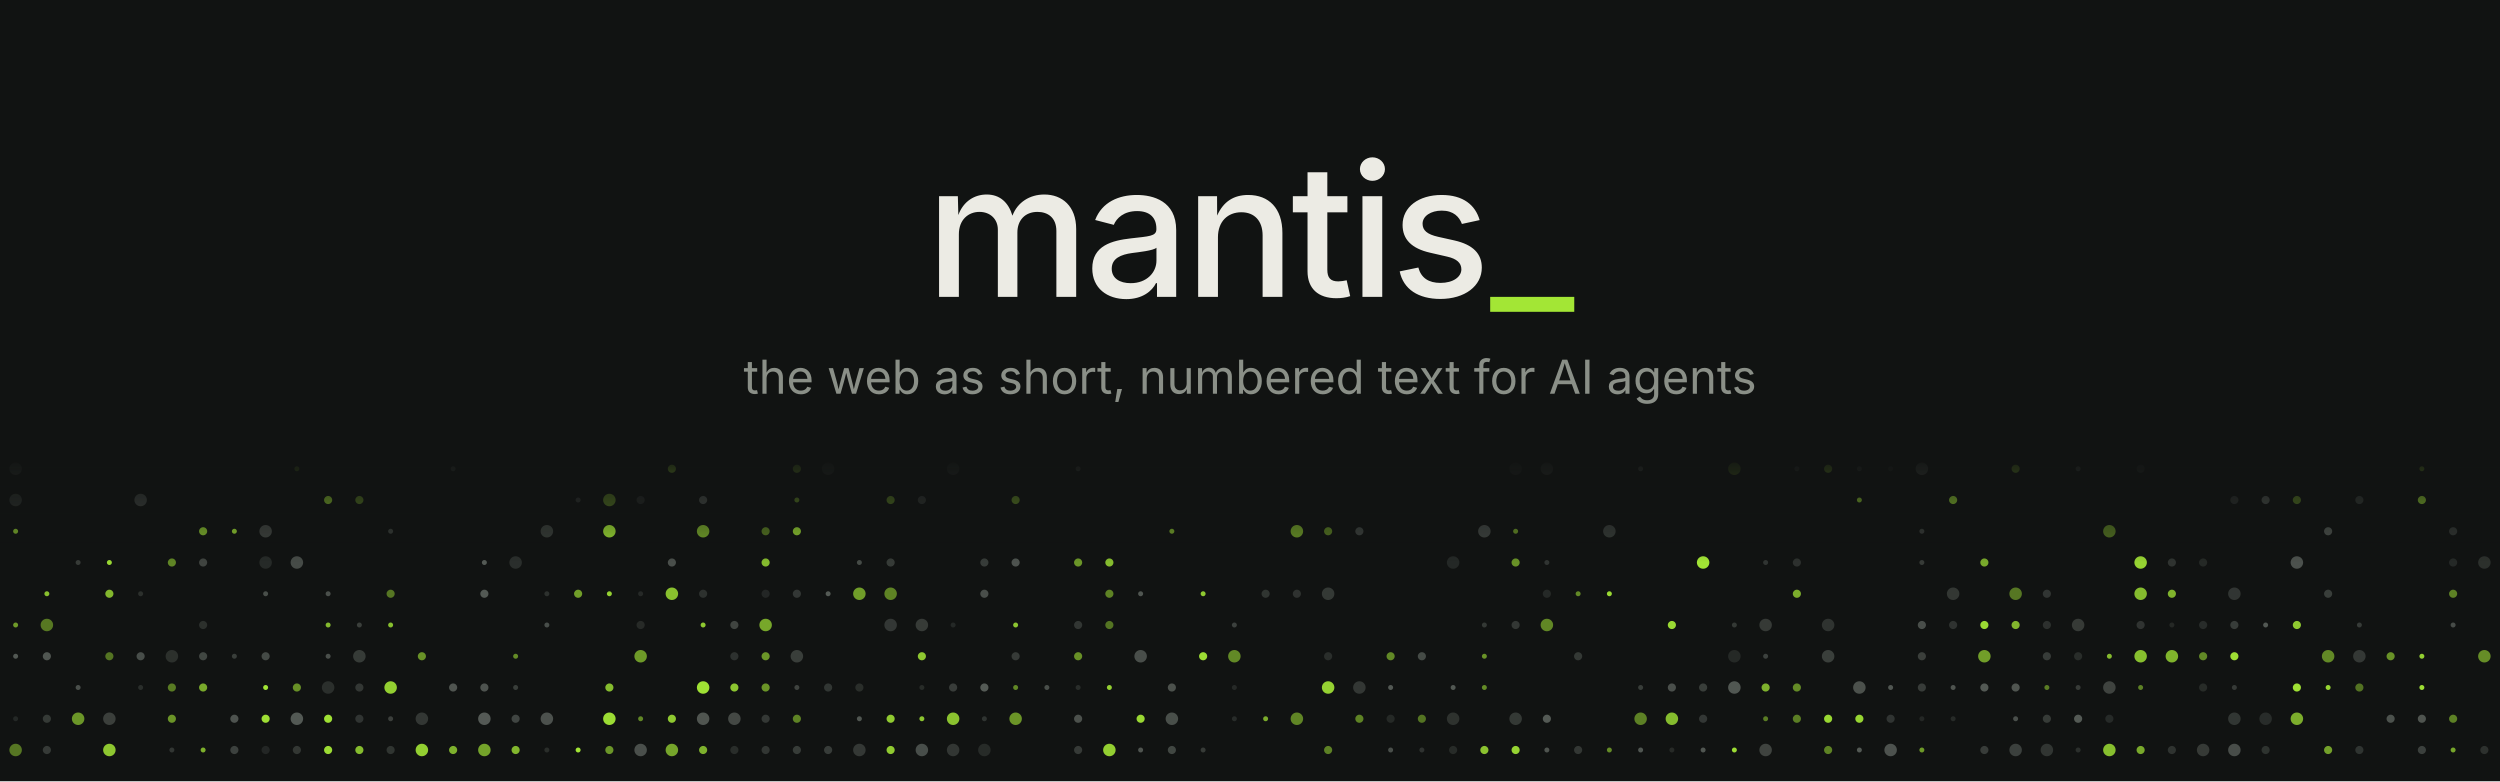
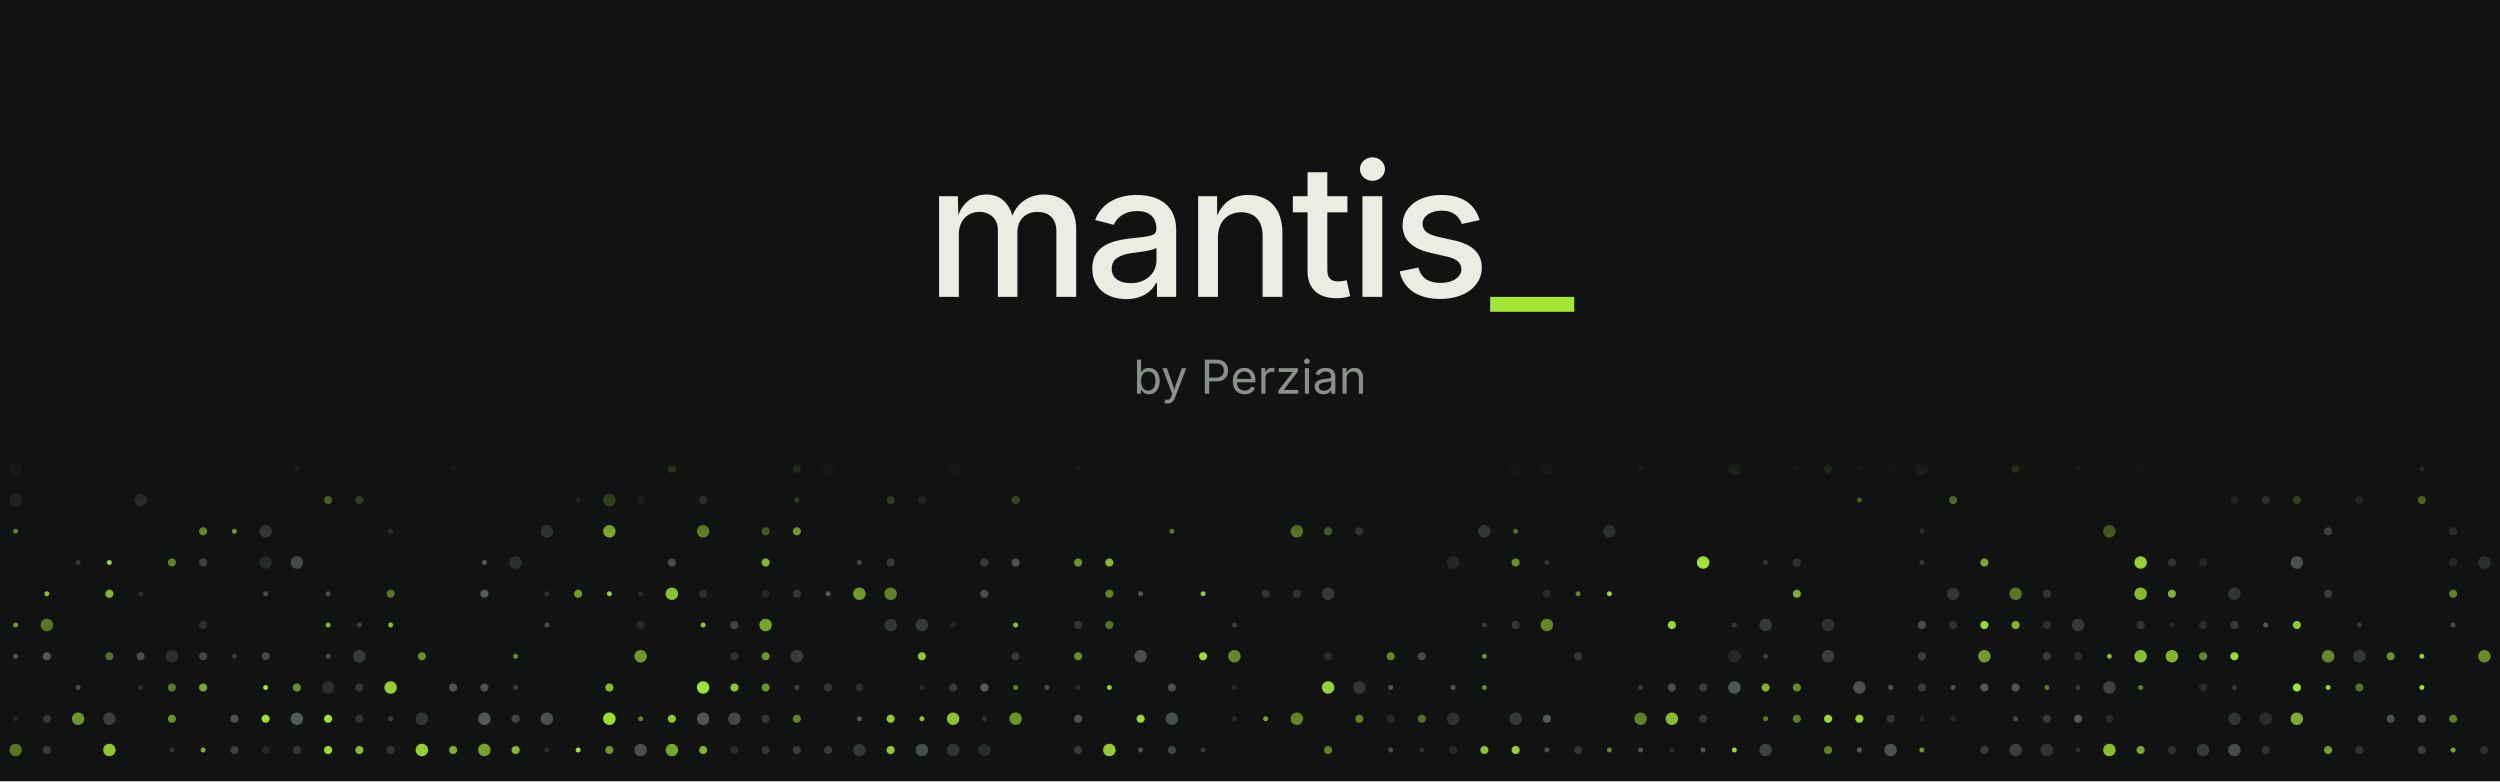
<svg xmlns="http://www.w3.org/2000/svg" viewBox="0 0 1600 500" width="1600" height="500">
  <rect width="1600" height="500" fill="#111312" />
  <defs>
    <linearGradient id="f" x1="0" y1="0" x2="0" y2="1">
      <stop offset="0" stop-color="#111312" />
      <stop offset="1" stop-color="#111312" stop-opacity="0" />
    </linearGradient>
  </defs>
  <circle cx="10" cy="300" r="4" fill="#3A3F3B" opacity="0.85" />
  <circle cx="190" cy="300" r="1.6" fill="#A3E635" opacity="0.48" />
  <circle cx="290" cy="300" r="1.6" fill="#565C57" opacity="0.77" />
  <circle cx="430" cy="300" r="2.6" fill="#A3E635" opacity="0.97" />
  <circle cx="510" cy="300" r="2.6" fill="#A3E635" opacity="0.68" />
  <circle cx="530" cy="300" r="4" fill="#3A3F3B" opacity="0.64" />
  <circle cx="610" cy="300" r="4" fill="#3A3F3B" opacity="0.68" />
  <circle cx="690" cy="300" r="1.6" fill="#565C57" opacity="0.80" />
  <circle cx="970" cy="300" r="4" fill="#3A3F3B" opacity="0.53" />
  <circle cx="990" cy="300" r="4" fill="#565C57" opacity="0.53" />
  <circle cx="1050" cy="300" r="1.6" fill="#565C57" opacity="0.95" />
  <circle cx="1110" cy="300" r="4" fill="#A3E635" opacity="0.45" />
  <circle cx="1150" cy="300" r="1.6" fill="#3A3F3B" opacity="0.94" />
  <circle cx="1170" cy="300" r="2.6" fill="#A3E635" opacity="0.72" />
  <circle cx="1190" cy="300" r="1.6" fill="#3A3F3B" opacity="0.95" />
  <circle cx="1210" cy="300" r="1.6" fill="#3A3F3B" opacity="0.57" />
  <circle cx="1230" cy="300" r="4" fill="#565C57" opacity="0.84" />
  <circle cx="1290" cy="300" r="2.6" fill="#A3E635" opacity="0.83" />
  <circle cx="1330" cy="300" r="1.6" fill="#565C57" opacity="0.87" />
  <circle cx="1370" cy="300" r="2.6" fill="#3A3F3B" opacity="0.67" />
  <circle cx="1550" cy="300" r="1.6" fill="#A3E635" opacity="0.80" />
  <circle cx="10" cy="320" r="4" fill="#3A3F3B" opacity="0.76" />
  <circle cx="90" cy="320" r="4" fill="#565C57" opacity="0.74" />
  <circle cx="210" cy="320" r="2.6" fill="#A3E635" opacity="0.85" />
  <circle cx="230" cy="320" r="2.6" fill="#A3E635" opacity="0.49" />
  <circle cx="370" cy="320" r="1.6" fill="#565C57" opacity="0.47" />
  <circle cx="390" cy="320" r="4" fill="#A3E635" opacity="0.50" />
  <circle cx="410" cy="320" r="2.6" fill="#3A3F3B" opacity="0.56" />
  <circle cx="450" cy="320" r="2.6" fill="#565C57" opacity="0.88" />
  <circle cx="510" cy="320" r="1.6" fill="#A3E635" opacity="0.53" />
  <circle cx="570" cy="320" r="2.6" fill="#A3E635" opacity="0.49" />
  <circle cx="590" cy="320" r="2.6" fill="#565C57" opacity="0.49" />
  <circle cx="650" cy="320" r="2.6" fill="#A3E635" opacity="0.58" />
  <circle cx="1190" cy="320" r="1.6" fill="#A3E635" opacity="0.86" />
  <circle cx="1250" cy="320" r="2.6" fill="#A3E635" opacity="0.95" />
  <circle cx="1430" cy="320" r="2.6" fill="#3A3F3B" opacity="0.77" />
  <circle cx="1450" cy="320" r="2.6" fill="#565C57" opacity="0.93" />
  <circle cx="1470" cy="320" r="2.6" fill="#A3E635" opacity="0.52" />
  <circle cx="1510" cy="320" r="2.6" fill="#3A3F3B" opacity="0.97" />
  <circle cx="1550" cy="320" r="2.6" fill="#A3E635" opacity="0.90" />
  <circle cx="10" cy="340" r="1.6" fill="#A3E635" opacity="0.75" />
  <circle cx="130" cy="340" r="2.6" fill="#A3E635" opacity="0.77" />
  <circle cx="150" cy="340" r="1.6" fill="#A3E635" opacity="0.90" />
  <circle cx="170" cy="340" r="4" fill="#565C57" opacity="0.67" />
  <circle cx="250" cy="340" r="1.6" fill="#3A3F3B" opacity="0.93" />
  <circle cx="350" cy="340" r="4" fill="#3A3F3B" opacity="0.97" />
  <circle cx="390" cy="340" r="4" fill="#A3E635" opacity="0.97" />
  <circle cx="450" cy="340" r="4" fill="#A3E635" opacity="0.71" />
  <circle cx="490" cy="340" r="2.6" fill="#A3E635" opacity="0.48" />
  <circle cx="510" cy="340" r="2.6" fill="#A3E635" opacity="0.89" />
  <circle cx="750" cy="340" r="1.6" fill="#A3E635" opacity="0.69" />
  <circle cx="830" cy="340" r="4" fill="#A3E635" opacity="0.64" />
  <circle cx="850" cy="340" r="2.6" fill="#A3E635" opacity="0.48" />
  <circle cx="870" cy="340" r="2.6" fill="#565C57" opacity="0.63" />
  <circle cx="950" cy="340" r="4" fill="#565C57" opacity="0.69" />
  <circle cx="970" cy="340" r="1.6" fill="#A3E635" opacity="0.59" />
  <circle cx="1030" cy="340" r="4" fill="#3A3F3B" opacity="0.93" />
  <circle cx="1230" cy="340" r="1.6" fill="#3A3F3B" opacity="0.91" />
  <circle cx="1350" cy="340" r="4" fill="#A3E635" opacity="0.46" />
  <circle cx="1490" cy="340" r="2.6" fill="#565C57" opacity="0.86" />
  <circle cx="1570" cy="340" r="2.6" fill="#3A3F3B" opacity="0.79" />
  <circle cx="50" cy="360" r="1.6" fill="#565C57" opacity="0.54" />
  <circle cx="70" cy="360" r="1.6" fill="#A3E635" opacity="0.93" />
  <circle cx="110" cy="360" r="2.6" fill="#A3E635" opacity="0.54" />
  <circle cx="130" cy="360" r="2.6" fill="#565C57" opacity="0.67" />
  <circle cx="170" cy="360" r="4" fill="#3A3F3B" opacity="0.52" />
  <circle cx="190" cy="360" r="4" fill="#565C57" opacity="0.77" />
  <circle cx="310" cy="360" r="1.6" fill="#565C57" opacity="0.98" />
  <circle cx="330" cy="360" r="4" fill="#3A3F3B" opacity="0.62" />
  <circle cx="430" cy="360" r="2.6" fill="#565C57" opacity="0.83" />
  <circle cx="490" cy="360" r="2.6" fill="#A3E635" opacity="0.79" />
  <circle cx="550" cy="360" r="1.6" fill="#565C57" opacity="0.76" />
  <circle cx="570" cy="360" r="2.6" fill="#3A3F3B" opacity="0.92" />
  <circle cx="630" cy="360" r="2.6" fill="#565C57" opacity="0.56" />
  <circle cx="650" cy="360" r="2.6" fill="#565C57" opacity="0.88" />
  <circle cx="690" cy="360" r="2.6" fill="#A3E635" opacity="0.62" />
  <circle cx="710" cy="360" r="2.6" fill="#A3E635" opacity="0.80" />
  <circle cx="930" cy="360" r="4" fill="#3A3F3B" opacity="0.47" />
  <circle cx="970" cy="360" r="2.6" fill="#A3E635" opacity="0.60" />
  <circle cx="990" cy="360" r="1.6" fill="#565C57" opacity="0.46" />
  <circle cx="1090" cy="360" r="4" fill="#A3E635" opacity="0.99" />
  <circle cx="1130" cy="360" r="1.6" fill="#565C57" opacity="0.46" />
  <circle cx="1150" cy="360" r="2.6" fill="#3A3F3B" opacity="0.67" />
  <circle cx="1230" cy="360" r="1.6" fill="#565C57" opacity="0.54" />
  <circle cx="1270" cy="360" r="2.6" fill="#A3E635" opacity="0.71" />
  <circle cx="1370" cy="360" r="4" fill="#A3E635" opacity="0.91" />
  <circle cx="1390" cy="360" r="2.6" fill="#3A3F3B" opacity="0.73" />
  <circle cx="1410" cy="360" r="2.6" fill="#3A3F3B" opacity="0.49" />
  <circle cx="1470" cy="360" r="4" fill="#565C57" opacity="0.85" />
  <circle cx="1570" cy="360" r="2.6" fill="#3A3F3B" opacity="0.50" />
  <circle cx="1590" cy="360" r="4" fill="#3A3F3B" opacity="0.65" />
  <circle cx="30" cy="380" r="1.6" fill="#A3E635" opacity="0.82" />
  <circle cx="70" cy="380" r="2.6" fill="#A3E635" opacity="0.78" />
  <circle cx="90" cy="380" r="1.6" fill="#3A3F3B" opacity="0.65" />
  <circle cx="170" cy="380" r="1.6" fill="#565C57" opacity="0.81" />
  <circle cx="210" cy="380" r="1.6" fill="#565C57" opacity="0.83" />
  <circle cx="250" cy="380" r="2.6" fill="#A3E635" opacity="0.47" />
  <circle cx="310" cy="380" r="2.6" fill="#565C57" opacity="0.95" />
  <circle cx="350" cy="380" r="1.6" fill="#3A3F3B" opacity="0.68" />
  <circle cx="370" cy="380" r="2.6" fill="#A3E635" opacity="0.66" />
  <circle cx="390" cy="380" r="1.6" fill="#A3E635" opacity="0.90" />
  <circle cx="410" cy="380" r="1.6" fill="#3A3F3B" opacity="0.51" />
  <circle cx="430" cy="380" r="4" fill="#A3E635" opacity="0.82" />
  <circle cx="450" cy="380" r="2.6" fill="#3A3F3B" opacity="0.68" />
  <circle cx="490" cy="380" r="2.6" fill="#3A3F3B" opacity="0.45" />
  <circle cx="510" cy="380" r="2.6" fill="#565C57" opacity="0.50" />
  <circle cx="530" cy="380" r="1.6" fill="#565C57" opacity="0.97" />
  <circle cx="550" cy="380" r="4" fill="#A3E635" opacity="0.65" />
  <circle cx="570" cy="380" r="4" fill="#A3E635" opacity="0.53" />
  <circle cx="630" cy="380" r="2.6" fill="#565C57" opacity="0.82" />
  <circle cx="710" cy="380" r="2.6" fill="#A3E635" opacity="0.53" />
  <circle cx="730" cy="380" r="1.6" fill="#565C57" opacity="0.92" />
  <circle cx="770" cy="380" r="1.6" fill="#A3E635" opacity="0.86" />
  <circle cx="810" cy="380" r="2.6" fill="#3A3F3B" opacity="0.76" />
  <circle cx="830" cy="380" r="2.6" fill="#3A3F3B" opacity="0.72" />
  <circle cx="850" cy="380" r="4" fill="#3A3F3B" opacity="0.87" />
  <circle cx="990" cy="380" r="2.6" fill="#3A3F3B" opacity="0.50" />
  <circle cx="1010" cy="380" r="1.6" fill="#A3E635" opacity="0.56" />
  <circle cx="1030" cy="380" r="1.6" fill="#A3E635" opacity="0.94" />
  <circle cx="1150" cy="380" r="2.6" fill="#A3E635" opacity="0.73" />
  <circle cx="1250" cy="380" r="4" fill="#3A3F3B" opacity="0.82" />
  <circle cx="1290" cy="380" r="4" fill="#A3E635" opacity="0.47" />
  <circle cx="1310" cy="380" r="2.6" fill="#565C57" opacity="0.47" />
  <circle cx="1370" cy="380" r="4" fill="#A3E635" opacity="0.80" />
  <circle cx="1390" cy="380" r="2.6" fill="#A3E635" opacity="0.76" />
  <circle cx="1430" cy="380" r="4" fill="#565C57" opacity="0.47" />
  <circle cx="1490" cy="380" r="2.6" fill="#3A3F3B" opacity="0.98" />
  <circle cx="1570" cy="380" r="2.6" fill="#A3E635" opacity="0.52" />
  <circle cx="10" cy="400" r="1.6" fill="#A3E635" opacity="0.64" />
  <circle cx="30" cy="400" r="4" fill="#A3E635" opacity="0.48" />
  <circle cx="130" cy="400" r="2.6" fill="#3A3F3B" opacity="0.65" />
  <circle cx="210" cy="400" r="1.6" fill="#A3E635" opacity="0.79" />
  <circle cx="230" cy="400" r="1.6" fill="#565C57" opacity="0.60" />
  <circle cx="250" cy="400" r="1.6" fill="#A3E635" opacity="0.81" />
  <circle cx="350" cy="400" r="1.6" fill="#565C57" opacity="0.80" />
  <circle cx="410" cy="400" r="2.6" fill="#3A3F3B" opacity="0.53" />
  <circle cx="450" cy="400" r="1.6" fill="#A3E635" opacity="0.86" />
  <circle cx="470" cy="400" r="2.6" fill="#565C57" opacity="0.67" />
  <circle cx="490" cy="400" r="4" fill="#A3E635" opacity="0.70" />
  <circle cx="570" cy="400" r="4" fill="#565C57" opacity="0.50" />
  <circle cx="590" cy="400" r="4" fill="#565C57" opacity="0.54" />
  <circle cx="610" cy="400" r="1.6" fill="#3A3F3B" opacity="0.47" />
  <circle cx="650" cy="400" r="1.6" fill="#A3E635" opacity="0.84" />
  <circle cx="690" cy="400" r="2.6" fill="#565C57" opacity="0.48" />
  <circle cx="710" cy="400" r="2.6" fill="#A3E635" opacity="0.46" />
  <circle cx="790" cy="400" r="1.6" fill="#565C57" opacity="0.63" />
  <circle cx="950" cy="400" r="1.6" fill="#3A3F3B" opacity="0.86" />
  <circle cx="970" cy="400" r="2.6" fill="#565C57" opacity="0.49" />
  <circle cx="990" cy="400" r="4" fill="#A3E635" opacity="0.55" />
  <circle cx="1070" cy="400" r="2.6" fill="#A3E635" opacity="0.94" />
  <circle cx="1110" cy="400" r="1.6" fill="#3A3F3B" opacity="0.85" />
  <circle cx="1130" cy="400" r="4" fill="#565C57" opacity="0.53" />
  <circle cx="1170" cy="400" r="4" fill="#3A3F3B" opacity="0.73" />
  <circle cx="1230" cy="400" r="2.6" fill="#565C57" opacity="0.82" />
  <circle cx="1250" cy="400" r="2.6" fill="#3A3F3B" opacity="0.72" />
  <circle cx="1270" cy="400" r="2.6" fill="#A3E635" opacity="0.94" />
  <circle cx="1290" cy="400" r="2.6" fill="#A3E635" opacity="0.77" />
  <circle cx="1310" cy="400" r="2.6" fill="#3A3F3B" opacity="0.67" />
  <circle cx="1330" cy="400" r="4" fill="#565C57" opacity="0.53" />
  <circle cx="1370" cy="400" r="2.6" fill="#565C57" opacity="0.45" />
  <circle cx="1390" cy="400" r="1.6" fill="#3A3F3B" opacity="0.48" />
  <circle cx="1410" cy="400" r="2.6" fill="#3A3F3B" opacity="0.57" />
  <circle cx="1430" cy="400" r="2.6" fill="#565C57" opacity="0.56" />
  <circle cx="1450" cy="400" r="1.6" fill="#565C57" opacity="0.94" />
  <circle cx="1470" cy="400" r="2.6" fill="#A3E635" opacity="0.86" />
  <circle cx="1510" cy="400" r="1.6" fill="#3A3F3B" opacity="0.91" />
  <circle cx="1570" cy="400" r="1.6" fill="#565C57" opacity="0.78" />
  <circle cx="10" cy="420" r="1.6" fill="#565C57" opacity="0.94" />
  <circle cx="30" cy="420" r="2.6" fill="#565C57" opacity="0.91" />
  <circle cx="70" cy="420" r="2.6" fill="#A3E635" opacity="0.46" />
  <circle cx="90" cy="420" r="2.6" fill="#565C57" opacity="0.80" />
  <circle cx="110" cy="420" r="4" fill="#3A3F3B" opacity="0.65" />
  <circle cx="130" cy="420" r="2.6" fill="#565C57" opacity="0.70" />
  <circle cx="150" cy="420" r="1.6" fill="#3A3F3B" opacity="0.98" />
  <circle cx="170" cy="420" r="2.6" fill="#565C57" opacity="0.75" />
  <circle cx="210" cy="420" r="1.6" fill="#565C57" opacity="0.83" />
  <circle cx="230" cy="420" r="4" fill="#3A3F3B" opacity="0.92" />
  <circle cx="270" cy="420" r="2.6" fill="#A3E635" opacity="0.60" />
  <circle cx="330" cy="420" r="1.6" fill="#A3E635" opacity="0.57" />
  <circle cx="410" cy="420" r="4" fill="#A3E635" opacity="0.64" />
  <circle cx="470" cy="420" r="2.6" fill="#3A3F3B" opacity="0.69" />
  <circle cx="490" cy="420" r="2.6" fill="#A3E635" opacity="0.62" />
  <circle cx="510" cy="420" r="4" fill="#3A3F3B" opacity="0.98" />
  <circle cx="590" cy="420" r="2.6" fill="#A3E635" opacity="0.85" />
  <circle cx="650" cy="420" r="2.6" fill="#3A3F3B" opacity="0.89" />
  <circle cx="690" cy="420" r="2.6" fill="#A3E635" opacity="0.59" />
  <circle cx="730" cy="420" r="4" fill="#565C57" opacity="0.82" />
  <circle cx="770" cy="420" r="2.6" fill="#A3E635" opacity="0.95" />
  <circle cx="790" cy="420" r="4" fill="#A3E635" opacity="0.56" />
  <circle cx="850" cy="420" r="2.6" fill="#3A3F3B" opacity="0.61" />
  <circle cx="890" cy="420" r="2.6" fill="#A3E635" opacity="0.56" />
  <circle cx="910" cy="420" r="2.6" fill="#565C57" opacity="0.76" />
  <circle cx="950" cy="420" r="1.6" fill="#A3E635" opacity="0.60" />
  <circle cx="1010" cy="420" r="2.6" fill="#3A3F3B" opacity="0.87" />
  <circle cx="1110" cy="420" r="4" fill="#3A3F3B" opacity="0.49" />
  <circle cx="1130" cy="420" r="1.6" fill="#565C57" opacity="0.63" />
  <circle cx="1170" cy="420" r="4" fill="#3A3F3B" opacity="0.99" />
  <circle cx="1230" cy="420" r="2.6" fill="#565C57" opacity="0.60" />
  <circle cx="1270" cy="420" r="4" fill="#A3E635" opacity="0.66" />
  <circle cx="1310" cy="420" r="2.6" fill="#565C57" opacity="0.56" />
  <circle cx="1330" cy="420" r="2.6" fill="#3A3F3B" opacity="0.58" />
  <circle cx="1350" cy="420" r="1.6" fill="#A3E635" opacity="0.79" />
  <circle cx="1370" cy="420" r="4" fill="#A3E635" opacity="0.81" />
  <circle cx="1390" cy="420" r="4" fill="#A3E635" opacity="0.76" />
  <circle cx="1410" cy="420" r="2.6" fill="#A3E635" opacity="0.56" />
  <circle cx="1430" cy="420" r="2.6" fill="#A3E635" opacity="0.96" />
  <circle cx="1490" cy="420" r="4" fill="#A3E635" opacity="0.56" />
  <circle cx="1510" cy="420" r="4" fill="#3A3F3B" opacity="0.84" />
  <circle cx="1530" cy="420" r="2.6" fill="#A3E635" opacity="0.60" />
  <circle cx="1550" cy="420" r="1.6" fill="#A3E635" opacity="0.89" />
  <circle cx="1590" cy="420" r="4" fill="#A3E635" opacity="0.58" />
  <circle cx="50" cy="440" r="1.6" fill="#565C57" opacity="0.83" />
  <circle cx="90" cy="440" r="1.6" fill="#3A3F3B" opacity="0.61" />
  <circle cx="110" cy="440" r="2.6" fill="#A3E635" opacity="0.49" />
  <circle cx="130" cy="440" r="2.6" fill="#A3E635" opacity="0.71" />
  <circle cx="170" cy="440" r="1.6" fill="#A3E635" opacity="0.99" />
  <circle cx="190" cy="440" r="2.6" fill="#A3E635" opacity="0.59" />
  <circle cx="210" cy="440" r="4" fill="#3A3F3B" opacity="0.64" />
  <circle cx="230" cy="440" r="2.6" fill="#565C57" opacity="0.49" />
  <circle cx="250" cy="440" r="4" fill="#A3E635" opacity="0.89" />
  <circle cx="290" cy="440" r="2.6" fill="#565C57" opacity="0.90" />
  <circle cx="310" cy="440" r="2.6" fill="#565C57" opacity="0.88" />
  <circle cx="330" cy="440" r="1.6" fill="#3A3F3B" opacity="0.98" />
  <circle cx="390" cy="440" r="2.6" fill="#A3E635" opacity="0.80" />
  <circle cx="450" cy="440" r="4" fill="#A3E635" opacity="0.97" />
  <circle cx="470" cy="440" r="2.6" fill="#A3E635" opacity="0.84" />
  <circle cx="490" cy="440" r="2.6" fill="#A3E635" opacity="0.61" />
  <circle cx="510" cy="440" r="1.6" fill="#565C57" opacity="0.66" />
  <circle cx="530" cy="440" r="2.6" fill="#3A3F3B" opacity="0.80" />
  <circle cx="550" cy="440" r="2.6" fill="#3A3F3B" opacity="0.60" />
  <circle cx="590" cy="440" r="1.6" fill="#3A3F3B" opacity="0.55" />
  <circle cx="610" cy="440" r="2.6" fill="#565C57" opacity="0.58" />
  <circle cx="630" cy="440" r="2.6" fill="#565C57" opacity="0.99" />
  <circle cx="650" cy="440" r="1.6" fill="#A3E635" opacity="0.55" />
  <circle cx="670" cy="440" r="1.6" fill="#565C57" opacity="0.81" />
  <circle cx="690" cy="440" r="1.6" fill="#3A3F3B" opacity="0.59" />
  <circle cx="710" cy="440" r="1.6" fill="#A3E635" opacity="0.89" />
  <circle cx="750" cy="440" r="2.6" fill="#565C57" opacity="0.84" />
  <circle cx="790" cy="440" r="1.6" fill="#3A3F3B" opacity="0.51" />
  <circle cx="850" cy="440" r="4" fill="#A3E635" opacity="0.90" />
  <circle cx="870" cy="440" r="4" fill="#565C57" opacity="0.49" />
  <circle cx="890" cy="440" r="1.6" fill="#565C57" opacity="0.94" />
  <circle cx="930" cy="440" r="1.6" fill="#565C57" opacity="0.94" />
  <circle cx="950" cy="440" r="1.6" fill="#A3E635" opacity="0.57" />
  <circle cx="1050" cy="440" r="1.6" fill="#3A3F3B" opacity="0.95" />
  <circle cx="1070" cy="440" r="2.6" fill="#565C57" opacity="0.83" />
  <circle cx="1090" cy="440" r="2.6" fill="#3A3F3B" opacity="0.98" />
  <circle cx="1110" cy="440" r="4" fill="#565C57" opacity="0.93" />
  <circle cx="1130" cy="440" r="2.6" fill="#A3E635" opacity="0.75" />
  <circle cx="1150" cy="440" r="2.6" fill="#A3E635" opacity="0.57" />
  <circle cx="1190" cy="440" r="4" fill="#565C57" opacity="0.84" />
  <circle cx="1210" cy="440" r="1.6" fill="#565C57" opacity="0.92" />
  <circle cx="1230" cy="440" r="2.6" fill="#3A3F3B" opacity="0.94" />
  <circle cx="1250" cy="440" r="1.6" fill="#565C57" opacity="0.89" />
  <circle cx="1270" cy="440" r="2.6" fill="#565C57" opacity="0.95" />
  <circle cx="1290" cy="440" r="2.6" fill="#565C57" opacity="0.90" />
  <circle cx="1310" cy="440" r="1.6" fill="#A3E635" opacity="0.50" />
  <circle cx="1330" cy="440" r="1.6" fill="#565C57" opacity="0.54" />
  <circle cx="1350" cy="440" r="4" fill="#565C57" opacity="0.66" />
  <circle cx="1370" cy="440" r="1.6" fill="#A3E635" opacity="0.52" />
  <circle cx="1410" cy="440" r="2.6" fill="#3A3F3B" opacity="0.55" />
  <circle cx="1430" cy="440" r="1.6" fill="#3A3F3B" opacity="0.89" />
  <circle cx="1470" cy="440" r="2.6" fill="#A3E635" opacity="0.97" />
  <circle cx="1490" cy="440" r="1.6" fill="#A3E635" opacity="0.92" />
  <circle cx="1510" cy="440" r="2.6" fill="#A3E635" opacity="0.45" />
  <circle cx="1550" cy="440" r="1.6" fill="#A3E635" opacity="0.96" />
  <circle cx="10" cy="460" r="1.6" fill="#3A3F3B" opacity="0.47" />
  <circle cx="30" cy="460" r="2.6" fill="#3A3F3B" opacity="0.88" />
  <circle cx="50" cy="460" r="4" fill="#A3E635" opacity="0.62" />
  <circle cx="70" cy="460" r="4" fill="#565C57" opacity="0.60" />
  <circle cx="110" cy="460" r="2.6" fill="#A3E635" opacity="0.61" />
  <circle cx="150" cy="460" r="2.6" fill="#565C57" opacity="0.88" />
  <circle cx="170" cy="460" r="2.6" fill="#A3E635" opacity="0.96" />
  <circle cx="190" cy="460" r="4" fill="#565C57" opacity="0.95" />
  <circle cx="210" cy="460" r="2.6" fill="#A3E635" opacity="0.97" />
  <circle cx="230" cy="460" r="2.6" fill="#565C57" opacity="0.46" />
  <circle cx="250" cy="460" r="1.6" fill="#565C57" opacity="0.61" />
  <circle cx="270" cy="460" r="4" fill="#3A3F3B" opacity="0.83" />
  <circle cx="310" cy="460" r="4" fill="#565C57" opacity="0.96" />
  <circle cx="330" cy="460" r="2.6" fill="#565C57" opacity="0.69" />
  <circle cx="350" cy="460" r="4" fill="#565C57" opacity="0.85" />
  <circle cx="390" cy="460" r="4" fill="#A3E635" opacity="0.95" />
  <circle cx="410" cy="460" r="1.6" fill="#A3E635" opacity="0.55" />
  <circle cx="430" cy="460" r="2.6" fill="#A3E635" opacity="0.86" />
  <circle cx="450" cy="460" r="4" fill="#565C57" opacity="0.90" />
  <circle cx="470" cy="460" r="4" fill="#565C57" opacity="0.73" />
  <circle cx="490" cy="460" r="2.6" fill="#3A3F3B" opacity="0.84" />
  <circle cx="510" cy="460" r="2.6" fill="#A3E635" opacity="0.53" />
  <circle cx="550" cy="460" r="1.6" fill="#565C57" opacity="0.92" />
  <circle cx="570" cy="460" r="2.6" fill="#A3E635" opacity="0.87" />
  <circle cx="590" cy="460" r="1.6" fill="#A3E635" opacity="0.84" />
  <circle cx="610" cy="460" r="4" fill="#A3E635" opacity="0.83" />
  <circle cx="630" cy="460" r="1.6" fill="#3A3F3B" opacity="0.75" />
  <circle cx="650" cy="460" r="4" fill="#A3E635" opacity="0.61" />
  <circle cx="690" cy="460" r="2.6" fill="#565C57" opacity="0.84" />
  <circle cx="730" cy="460" r="2.6" fill="#A3E635" opacity="0.93" />
  <circle cx="750" cy="460" r="4" fill="#565C57" opacity="0.81" />
  <circle cx="790" cy="460" r="1.6" fill="#3A3F3B" opacity="0.57" />
  <circle cx="810" cy="460" r="1.6" fill="#A3E635" opacity="0.72" />
  <circle cx="830" cy="460" r="4" fill="#A3E635" opacity="0.54" />
  <circle cx="870" cy="460" r="2.6" fill="#A3E635" opacity="0.53" />
  <circle cx="890" cy="460" r="2.6" fill="#3A3F3B" opacity="0.49" />
  <circle cx="910" cy="460" r="2.6" fill="#A3E635" opacity="0.46" />
  <circle cx="930" cy="460" r="4" fill="#3A3F3B" opacity="0.70" />
  <circle cx="970" cy="460" r="4" fill="#3A3F3B" opacity="0.87" />
  <circle cx="990" cy="460" r="2.6" fill="#565C57" opacity="0.98" />
  <circle cx="1050" cy="460" r="4" fill="#A3E635" opacity="0.52" />
  <circle cx="1070" cy="460" r="4" fill="#A3E635" opacity="0.80" />
  <circle cx="1090" cy="460" r="2.6" fill="#565C57" opacity="0.50" />
  <circle cx="1130" cy="460" r="1.6" fill="#A3E635" opacity="0.50" />
  <circle cx="1150" cy="460" r="2.6" fill="#A3E635" opacity="0.51" />
  <circle cx="1170" cy="460" r="2.6" fill="#A3E635" opacity="0.93" />
  <circle cx="1190" cy="460" r="2.6" fill="#A3E635" opacity="0.92" />
  <circle cx="1210" cy="460" r="2.6" fill="#565C57" opacity="0.46" />
  <circle cx="1230" cy="460" r="1.6" fill="#3A3F3B" opacity="0.46" />
  <circle cx="1250" cy="460" r="1.6" fill="#3A3F3B" opacity="0.54" />
  <circle cx="1290" cy="460" r="1.6" fill="#565C57" opacity="0.83" />
  <circle cx="1310" cy="460" r="2.6" fill="#3A3F3B" opacity="0.92" />
  <circle cx="1330" cy="460" r="2.6" fill="#565C57" opacity="0.97" />
  <circle cx="1350" cy="460" r="2.6" fill="#3A3F3B" opacity="0.52" />
  <circle cx="1430" cy="460" r="4" fill="#3A3F3B" opacity="0.80" />
  <circle cx="1450" cy="460" r="4" fill="#3A3F3B" opacity="0.57" />
  <circle cx="1470" cy="460" r="4" fill="#A3E635" opacity="0.73" />
  <circle cx="1530" cy="460" r="2.6" fill="#565C57" opacity="0.86" />
  <circle cx="1550" cy="460" r="2.6" fill="#565C57" opacity="0.89" />
  <circle cx="1570" cy="460" r="2.6" fill="#A3E635" opacity="0.52" />
  <circle cx="10" cy="480" r="4" fill="#A3E635" opacity="0.47" />
  <circle cx="30" cy="480" r="2.6" fill="#3A3F3B" opacity="0.89" />
  <circle cx="70" cy="480" r="4" fill="#A3E635" opacity="0.85" />
  <circle cx="110" cy="480" r="1.6" fill="#3A3F3B" opacity="0.79" />
  <circle cx="130" cy="480" r="1.6" fill="#A3E635" opacity="0.74" />
  <circle cx="150" cy="480" r="2.6" fill="#565C57" opacity="0.63" />
  <circle cx="170" cy="480" r="2.6" fill="#3A3F3B" opacity="0.45" />
  <circle cx="190" cy="480" r="2.6" fill="#3A3F3B" opacity="0.82" />
  <circle cx="210" cy="480" r="2.6" fill="#A3E635" opacity="0.95" />
  <circle cx="230" cy="480" r="2.6" fill="#A3E635" opacity="0.80" />
  <circle cx="250" cy="480" r="2.6" fill="#3A3F3B" opacity="0.76" />
  <circle cx="270" cy="480" r="4" fill="#A3E635" opacity="0.89" />
  <circle cx="290" cy="480" r="2.6" fill="#A3E635" opacity="0.75" />
  <circle cx="310" cy="480" r="4" fill="#A3E635" opacity="0.68" />
  <circle cx="330" cy="480" r="2.6" fill="#A3E635" opacity="0.77" />
  <circle cx="350" cy="480" r="1.6" fill="#3A3F3B" opacity="0.60" />
  <circle cx="370" cy="480" r="1.6" fill="#A3E635" opacity="0.99" />
  <circle cx="390" cy="480" r="2.6" fill="#A3E635" opacity="0.62" />
  <circle cx="410" cy="480" r="4" fill="#565C57" opacity="0.83" />
  <circle cx="430" cy="480" r="4" fill="#A3E635" opacity="0.69" />
  <circle cx="450" cy="480" r="2.6" fill="#A3E635" opacity="0.75" />
  <circle cx="470" cy="480" r="2.6" fill="#3A3F3B" opacity="0.59" />
  <circle cx="490" cy="480" r="2.6" fill="#3A3F3B" opacity="0.79" />
  <circle cx="510" cy="480" r="2.6" fill="#3A3F3B" opacity="0.93" />
  <circle cx="530" cy="480" r="2.6" fill="#565C57" opacity="0.56" />
  <circle cx="550" cy="480" r="4" fill="#565C57" opacity="0.51" />
  <circle cx="570" cy="480" r="2.6" fill="#A3E635" opacity="0.87" />
  <circle cx="590" cy="480" r="4" fill="#565C57" opacity="0.80" />
  <circle cx="610" cy="480" r="4" fill="#3A3F3B" opacity="0.79" />
  <circle cx="630" cy="480" r="4" fill="#3A3F3B" opacity="0.54" />
  <circle cx="690" cy="480" r="2.6" fill="#3A3F3B" opacity="0.89" />
  <circle cx="710" cy="480" r="4" fill="#A3E635" opacity="0.89" />
  <circle cx="730" cy="480" r="1.6" fill="#565C57" opacity="0.89" />
  <circle cx="750" cy="480" r="2.6" fill="#565C57" opacity="0.70" />
  <circle cx="770" cy="480" r="1.6" fill="#565C57" opacity="0.54" />
  <circle cx="850" cy="480" r="2.6" fill="#A3E635" opacity="0.52" />
  <circle cx="890" cy="480" r="1.6" fill="#565C57" opacity="0.82" />
  <circle cx="910" cy="480" r="1.6" fill="#3A3F3B" opacity="0.72" />
  <circle cx="930" cy="480" r="2.6" fill="#3A3F3B" opacity="0.54" />
  <circle cx="950" cy="480" r="2.6" fill="#A3E635" opacity="0.83" />
  <circle cx="970" cy="480" r="2.6" fill="#A3E635" opacity="0.91" />
  <circle cx="990" cy="480" r="1.6" fill="#565C57" opacity="0.89" />
  <circle cx="1010" cy="480" r="2.6" fill="#565C57" opacity="0.49" />
  <circle cx="1030" cy="480" r="1.6" fill="#A3E635" opacity="0.57" />
  <circle cx="1050" cy="480" r="1.6" fill="#565C57" opacity="0.92" />
  <circle cx="1070" cy="480" r="1.6" fill="#3A3F3B" opacity="0.53" />
  <circle cx="1090" cy="480" r="1.6" fill="#565C57" opacity="0.92" />
  <circle cx="1110" cy="480" r="1.6" fill="#A3E635" opacity="0.95" />
  <circle cx="1130" cy="480" r="4" fill="#565C57" opacity="0.66" />
  <circle cx="1170" cy="480" r="2.6" fill="#A3E635" opacity="0.53" />
  <circle cx="1190" cy="480" r="1.6" fill="#565C57" opacity="0.95" />
  <circle cx="1210" cy="480" r="4" fill="#565C57" opacity="0.87" />
  <circle cx="1230" cy="480" r="1.6" fill="#A3E635" opacity="0.64" />
  <circle cx="1270" cy="480" r="2.6" fill="#3A3F3B" opacity="0.94" />
  <circle cx="1290" cy="480" r="4" fill="#565C57" opacity="0.62" />
  <circle cx="1310" cy="480" r="4" fill="#3A3F3B" opacity="0.77" />
  <circle cx="1330" cy="480" r="1.6" fill="#3A3F3B" opacity="0.64" />
  <circle cx="1350" cy="480" r="4" fill="#A3E635" opacity="0.81" />
  <circle cx="1370" cy="480" r="2.6" fill="#A3E635" opacity="0.71" />
  <circle cx="1390" cy="480" r="2.6" fill="#3A3F3B" opacity="0.73" />
  <circle cx="1410" cy="480" r="4" fill="#565C57" opacity="0.53" />
  <circle cx="1430" cy="480" r="4" fill="#565C57" opacity="0.79" />
  <circle cx="1450" cy="480" r="2.6" fill="#3A3F3B" opacity="0.71" />
  <circle cx="1490" cy="480" r="2.6" fill="#A3E635" opacity="0.67" />
  <circle cx="1510" cy="480" r="2.6" fill="#3A3F3B" opacity="0.75" />
  <circle cx="1550" cy="480" r="2.6" fill="#565C57" opacity="0.62" />
  <circle cx="1570" cy="480" r="1.6" fill="#A3E635" opacity="0.69" />
  <circle cx="1590" cy="480" r="2.6" fill="#3A3F3B" opacity="0.68" />
  <rect y="290" width="1600" height="70" fill="url(#f)" />
  <text x="800" y="190" text-anchor="middle" font-family="'Outfit','Inter','Segoe UI',Helvetica,Arial,sans-serif" font-size="118" font-weight="500" letter-spacing="-3" fill="#ECEBE4">mantis<tspan fill="#A3E635" font-weight="400">_</tspan>
  </text>
-   <text x="800" y="252" text-anchor="middle" font-family="'Outfit','Inter','Segoe UI',Helvetica,Arial,sans-serif" font-size="30" fill="#8A8F87">the web as short, numbered text for AI agents</text>
+   <text x="800" y="252" text-anchor="middle" font-family="'Outfit','Inter','Segoe UI',Helvetica,Arial,sans-serif" font-size="30" fill="#8A8F87">by Perzian</text>
</svg>
